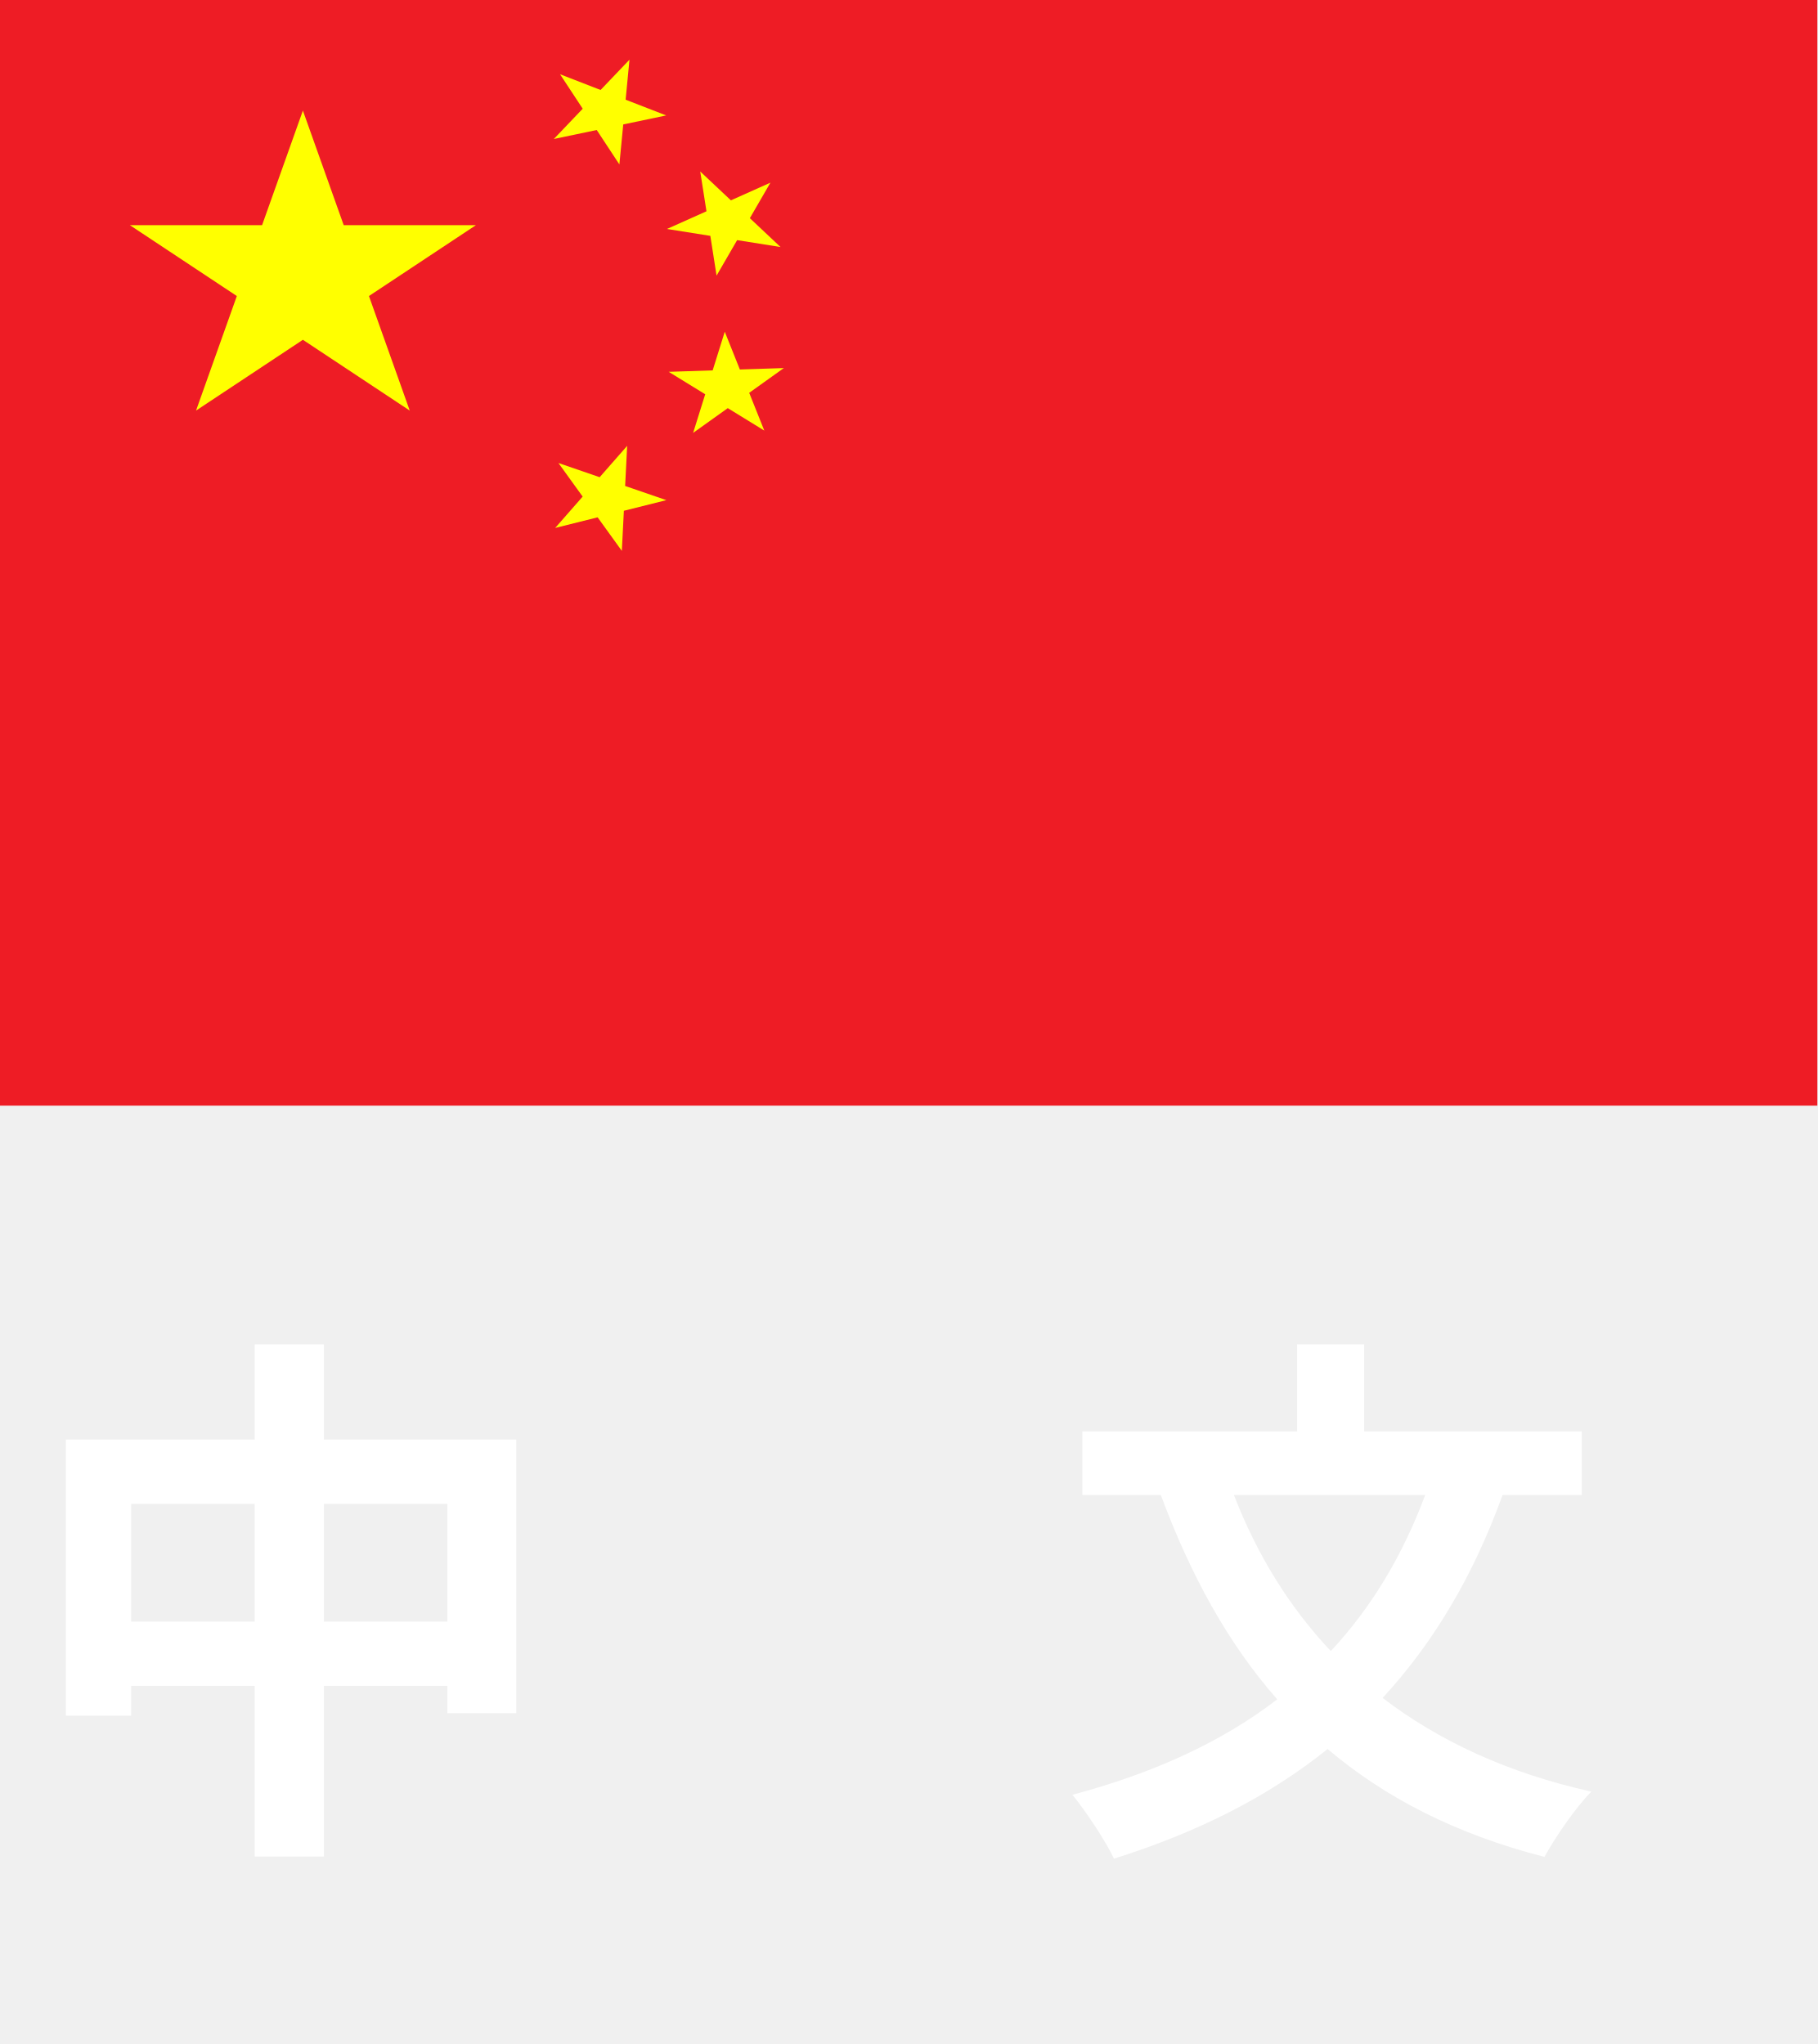
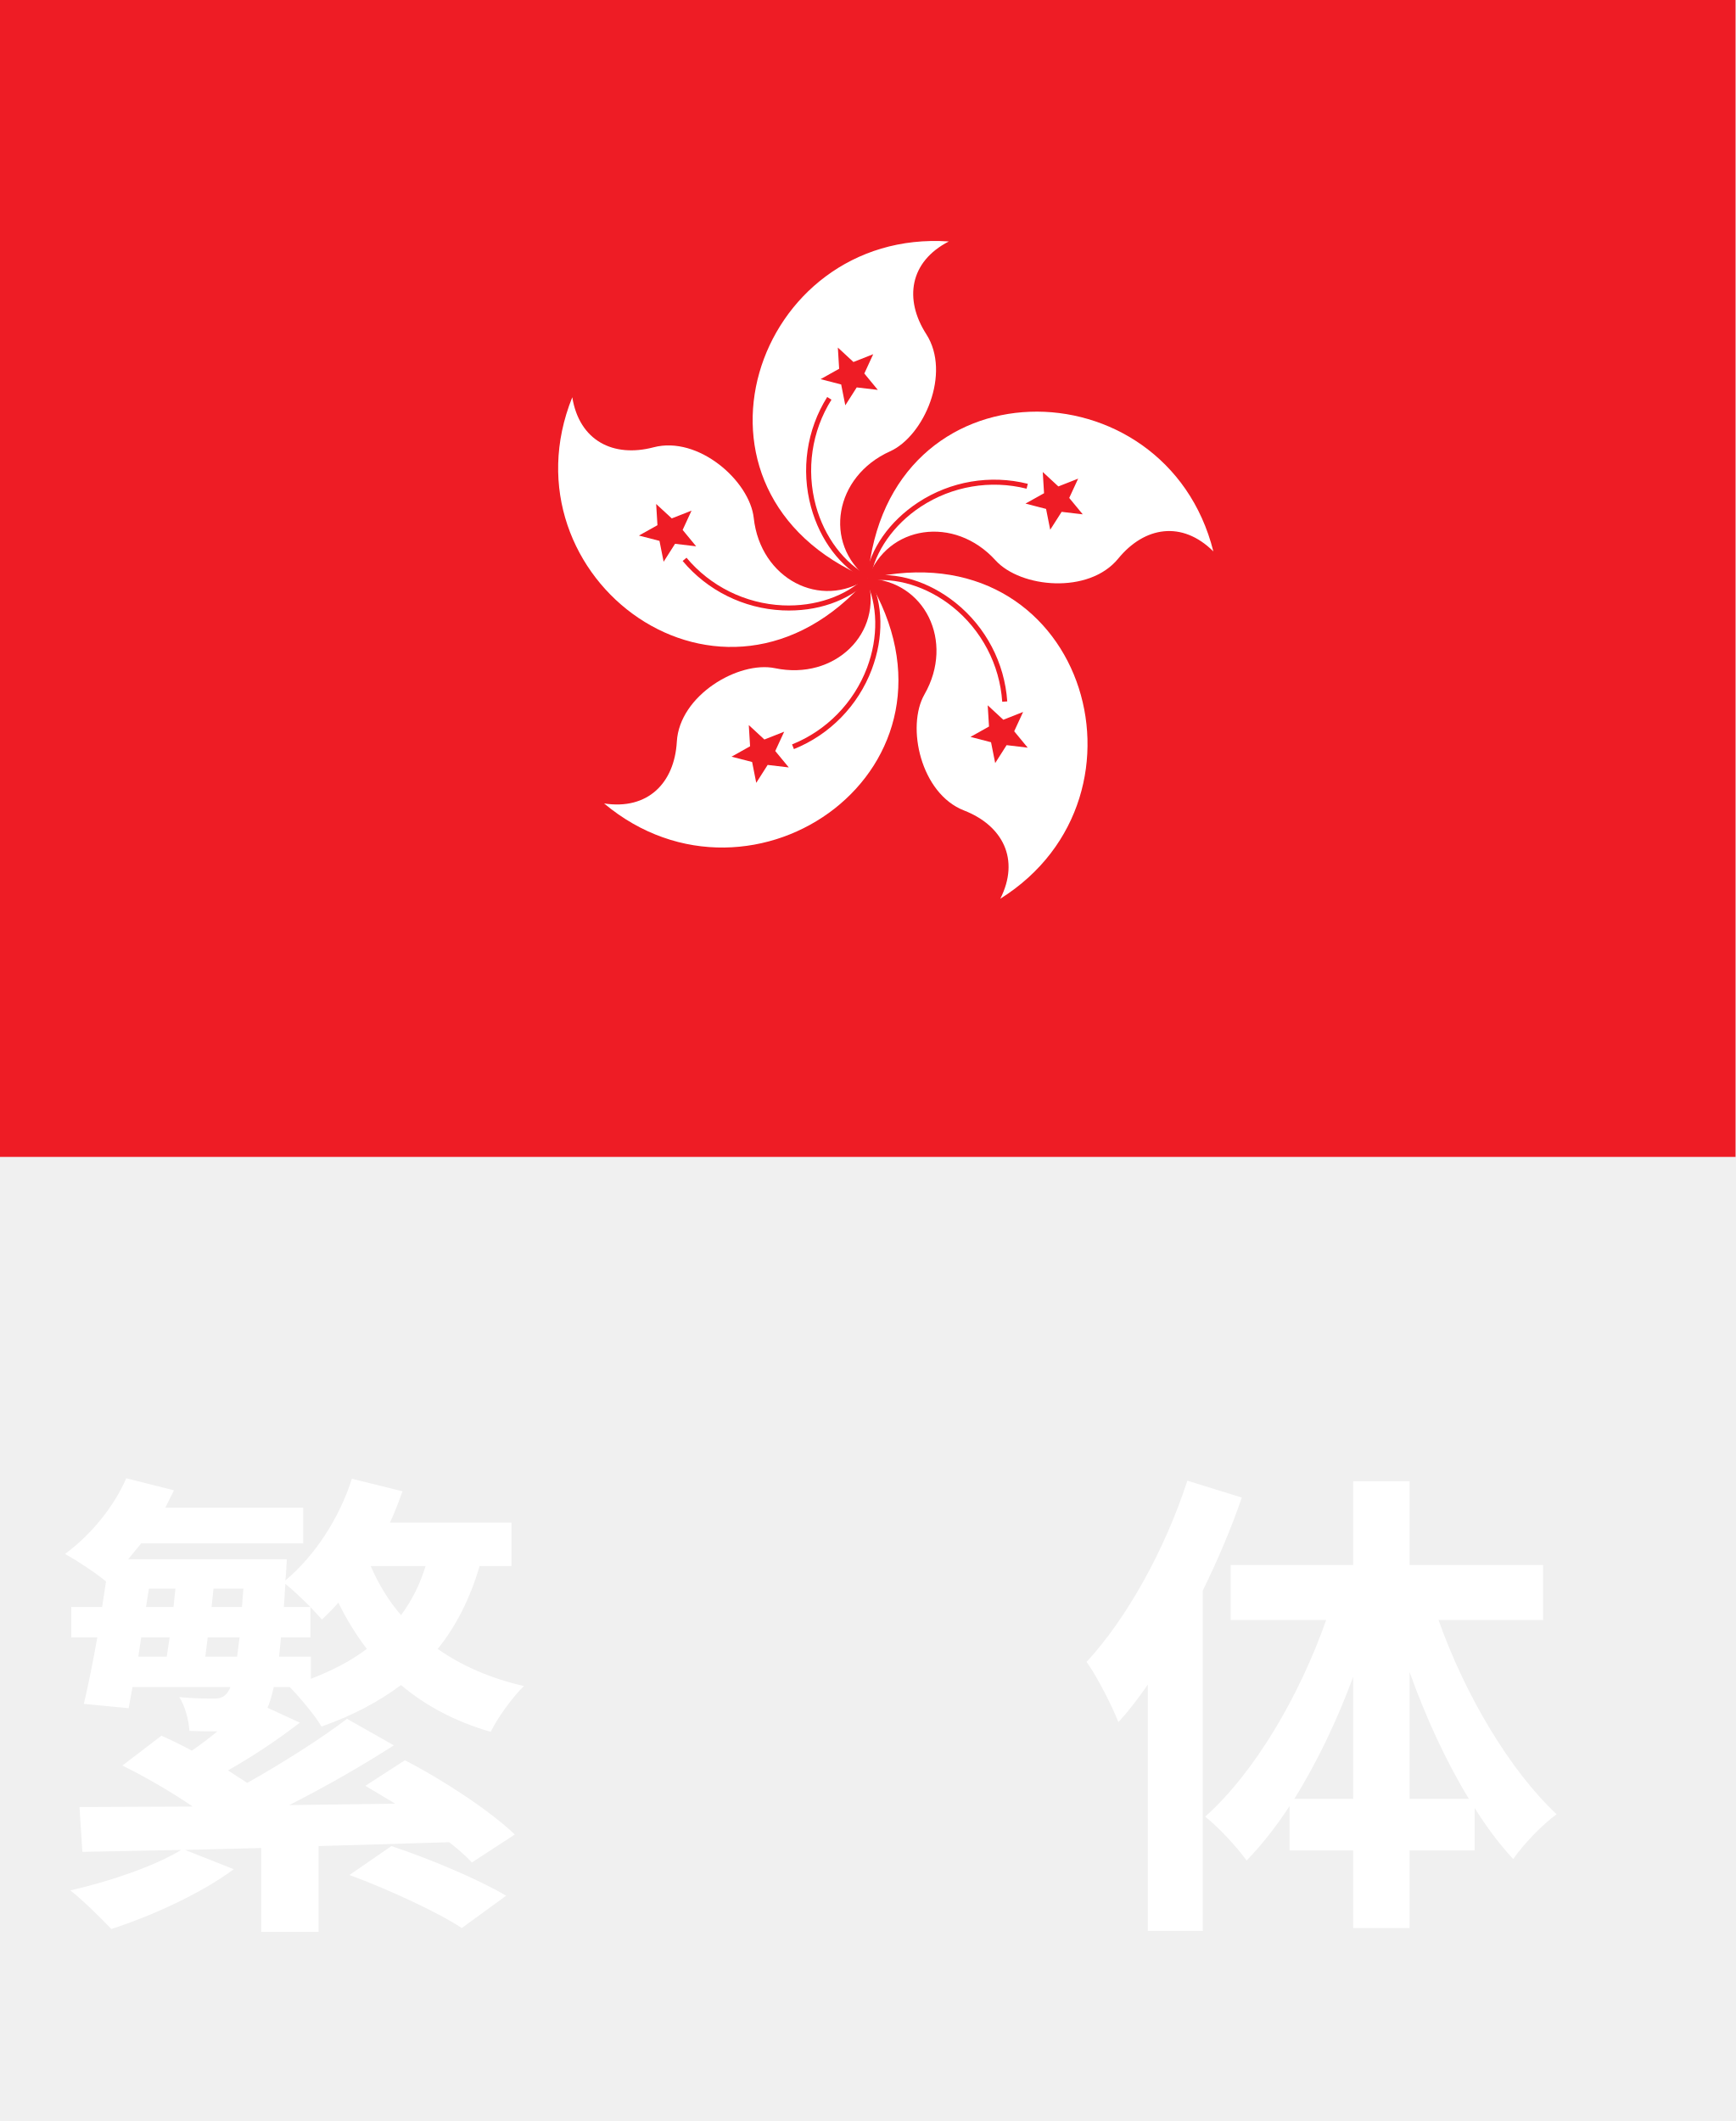
- <svg xmlns="http://www.w3.org/2000/svg" xmlns:xlink="http://www.w3.org/1999/xlink" width="80" height="90">
-   <defs>
-     <path fill="#FF0" d="m0,-1l0.588,1.809l-1.54,-1.118l1.904,0l-1.54,1.118l0.588,-1.809z" id="a" />
-   </defs>
+ <svg xmlns="http://www.w3.org/2000/svg" xmlns:xlink="http://www.w3.org/1999/xlink" width="900" height="1100">
  <g>
-     <g stroke="null" id="svg_7">
-       <path stroke="null" id="svg_1" d="m0,0l80,0l0,48.684l-80,0l0,-48.684z" fill="#EE1C25" />
-       <use stroke="null" id="svg_2" transform="matrix(8 0 0 7.30263 13.3333 12.1711)" xlink:href="#a" />
-       <use stroke="null" id="svg_3" transform="matrix(2.45402 0.952529 -1.04349 2.2401 26.6664 4.8681)" xlink:href="#a" />
-       <use stroke="null" id="svg_4" transform="matrix(1.85677 1.74718 -1.91403 1.69491 32 9.73766)" xlink:href="#a" />
-       <use stroke="null" id="svg_5" transform="matrix(0.914459 2.28661 -2.50497 0.834744 32.0002 17.0409)" xlink:href="#a" />
-       <use stroke="null" id="svg_6" transform="matrix(2.49517 0.858842 -0.940858 2.27767 26.667 21.9085)" xlink:href="#a" />
+     <path id="svg_1" d="m0,0l900,0l0,600l-900,0l0,-600z" fill="#EE1C25" />
+     <g id="a">
+       <path id="svg_2" fill="#fff" d="m449.964,299.913c-105.263,-44.486 -58.602,-181.581 42.07,-174.69c-20.366,10.467 -23.318,29.997 -11.687,48.09c13.024,20.256 -1.2,52.848 -18.806,60.767c-28.935,13.025 -34.728,47.75 -11.577,65.833z" />
+       <path id="svg_3" fill="#EE1C25" d="m444.272,200.92l-5.92,9.294l-2.144,-10.815l-10.679,-2.759l9.625,-5.39l-0.671,-10.999l8.085,7.49l10.256,-4.043l-4.61,10.01l7.001,8.505l-10.943,-1.293zm6.288,97.839c-12.731,-6.534 -22.996,-20.155 -27.468,-36.431c-5.115,-18.67 -2.173,-38.743 8.083,-55.038l-2.208,-1.394c-10.64,16.929 -13.693,37.743 -8.386,57.12c4.728,17.221 15.214,31.097 28.787,38.064l1.192,-2.321z" />
    </g>
-     <text font-weight="bold" xml:space="preserve" text-anchor="start" font-family="Noto Sans JP" font-size="24" id="svg_8" y="79.605" x="0.789" stroke-width="0" stroke="#000" fill="#ffffff">中    文</text>
+     <use id="svg_4" transform="rotate(72 450 300)" xlink:href="#a" />
+     <use id="svg_5" transform="rotate(144 450 300)" xlink:href="#a" />
+     <use id="svg_6" transform="rotate(216 450 300)" xlink:href="#a" />
+     <use id="svg_7" transform="rotate(288 450 300)" xlink:href="#a" />
+     <text stroke="#000" font-weight="bold" xml:space="preserve" text-anchor="start" font-family="'Inter'" font-size="250" id="svg_8" y="979.417" x="26.469" stroke-width="0" fill="#ffffff">繁     体</text>
  </g>
</svg>
